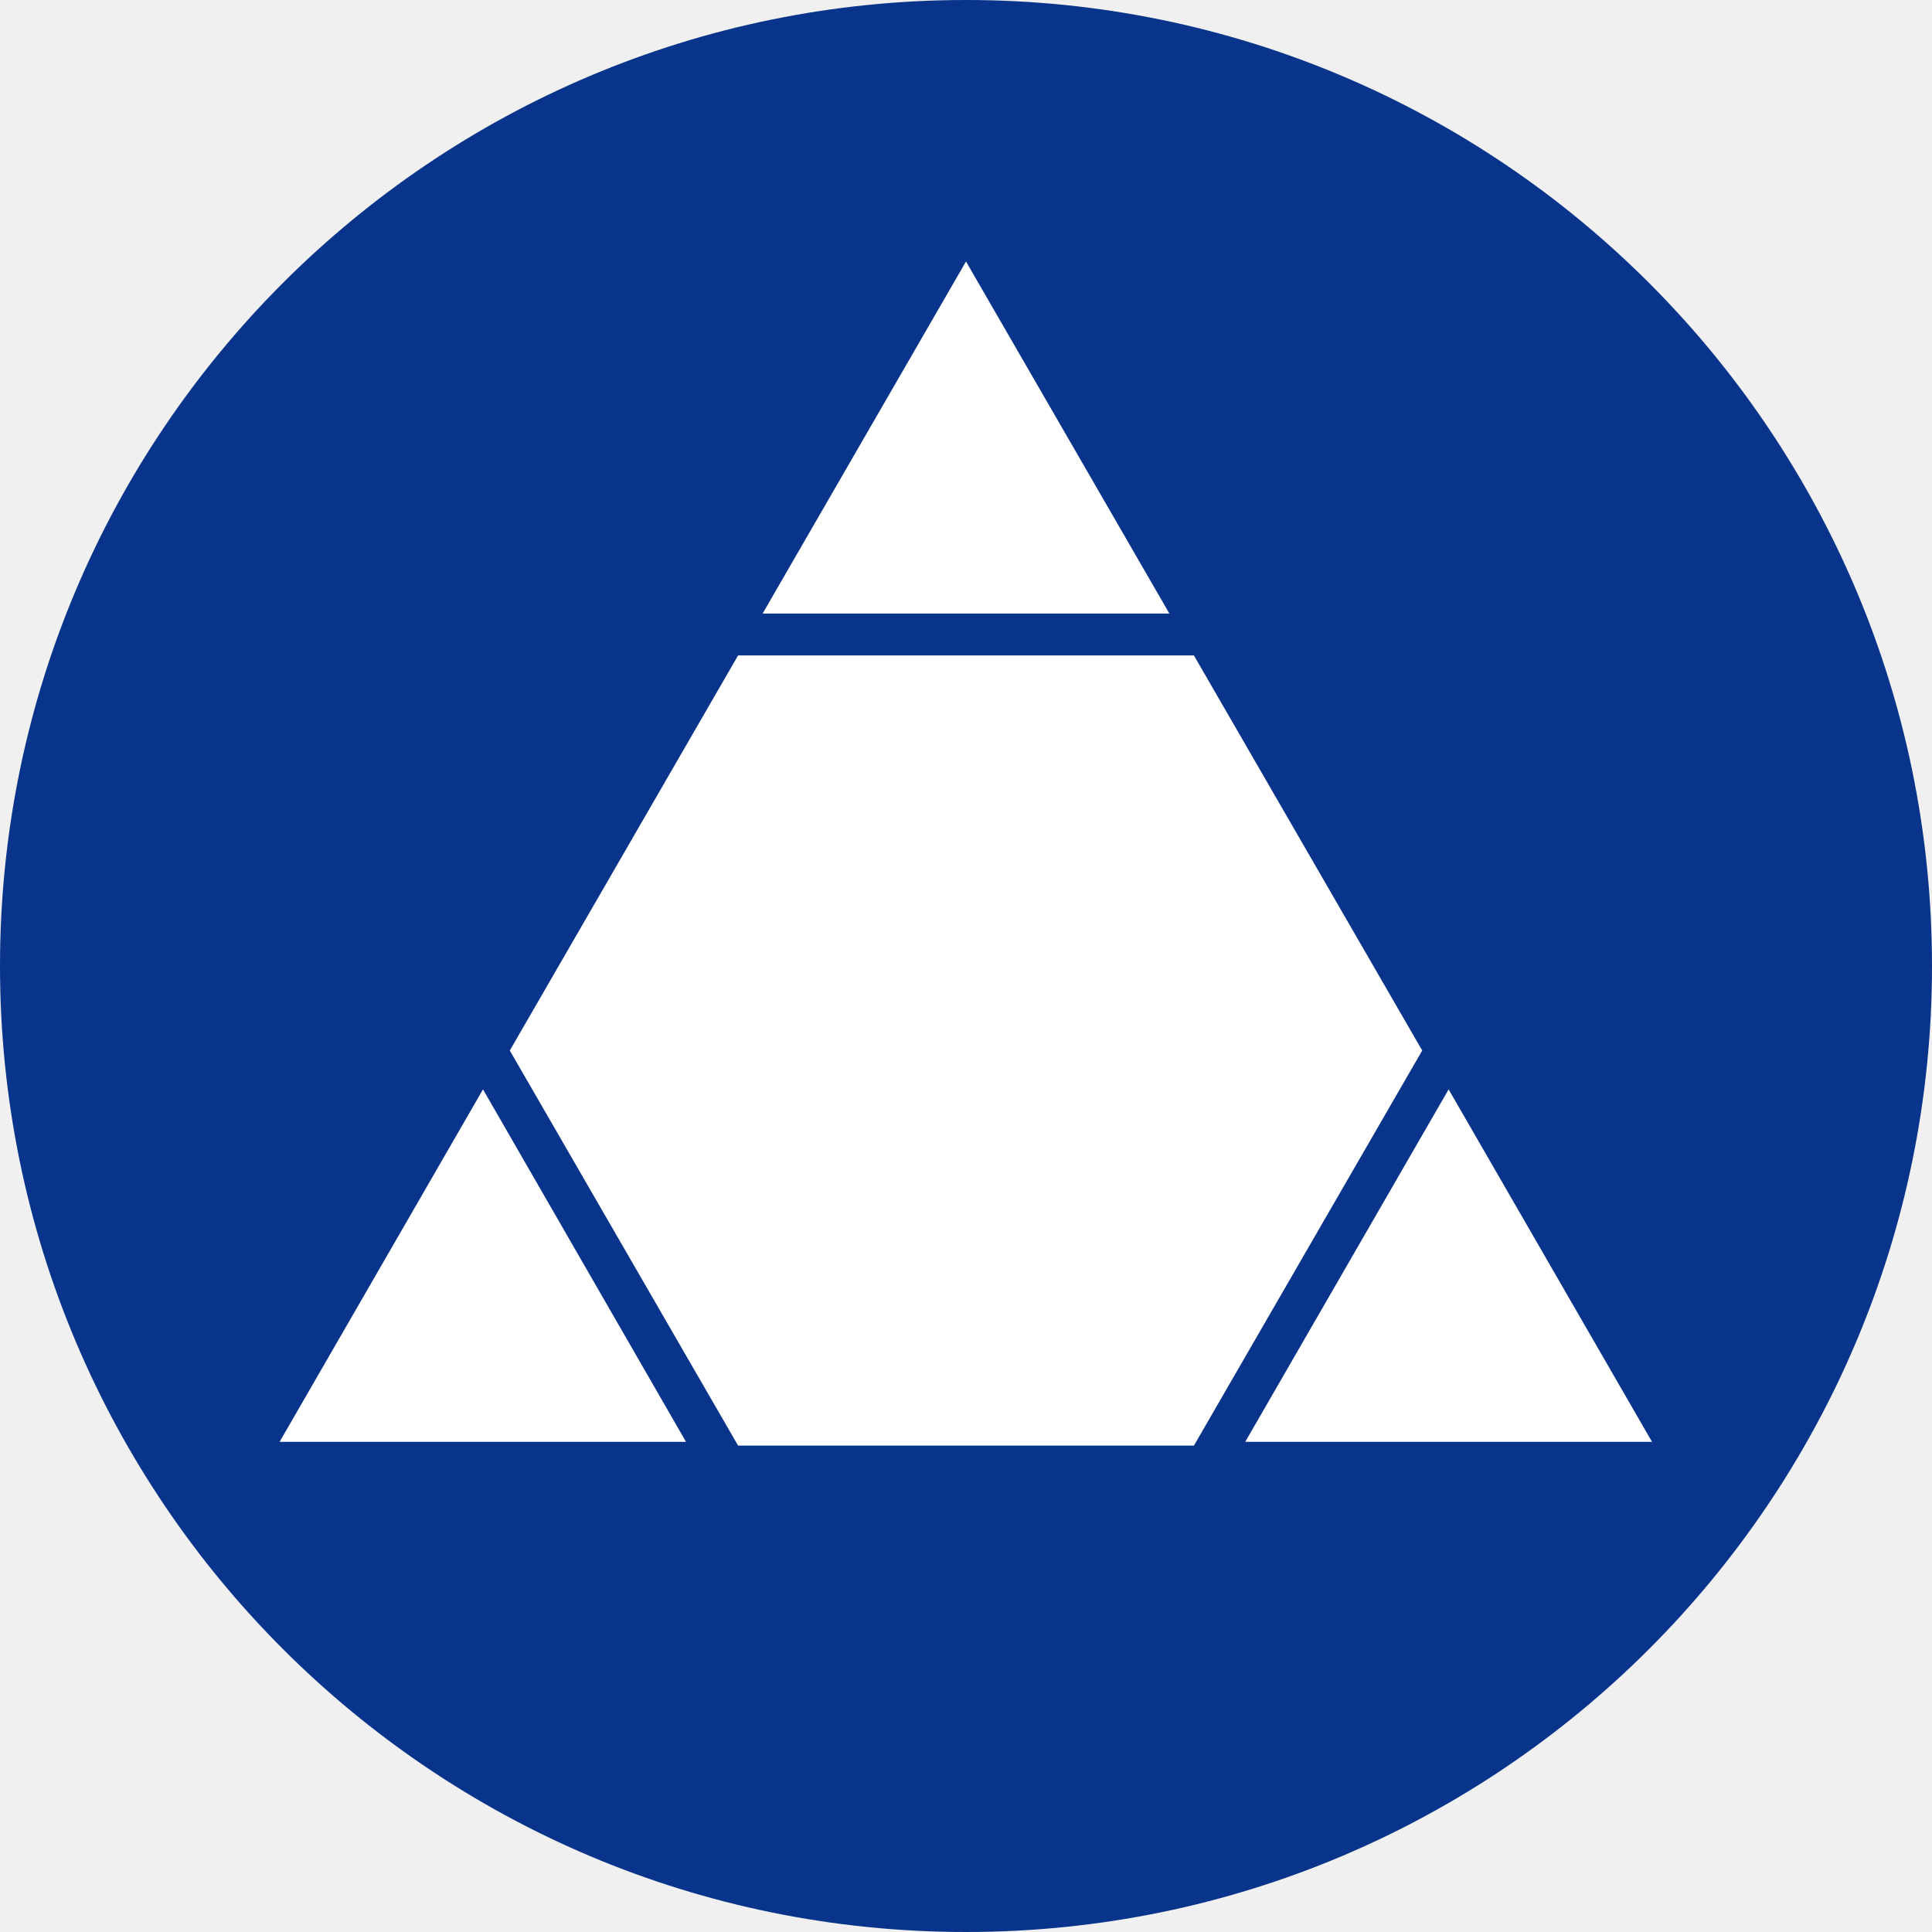
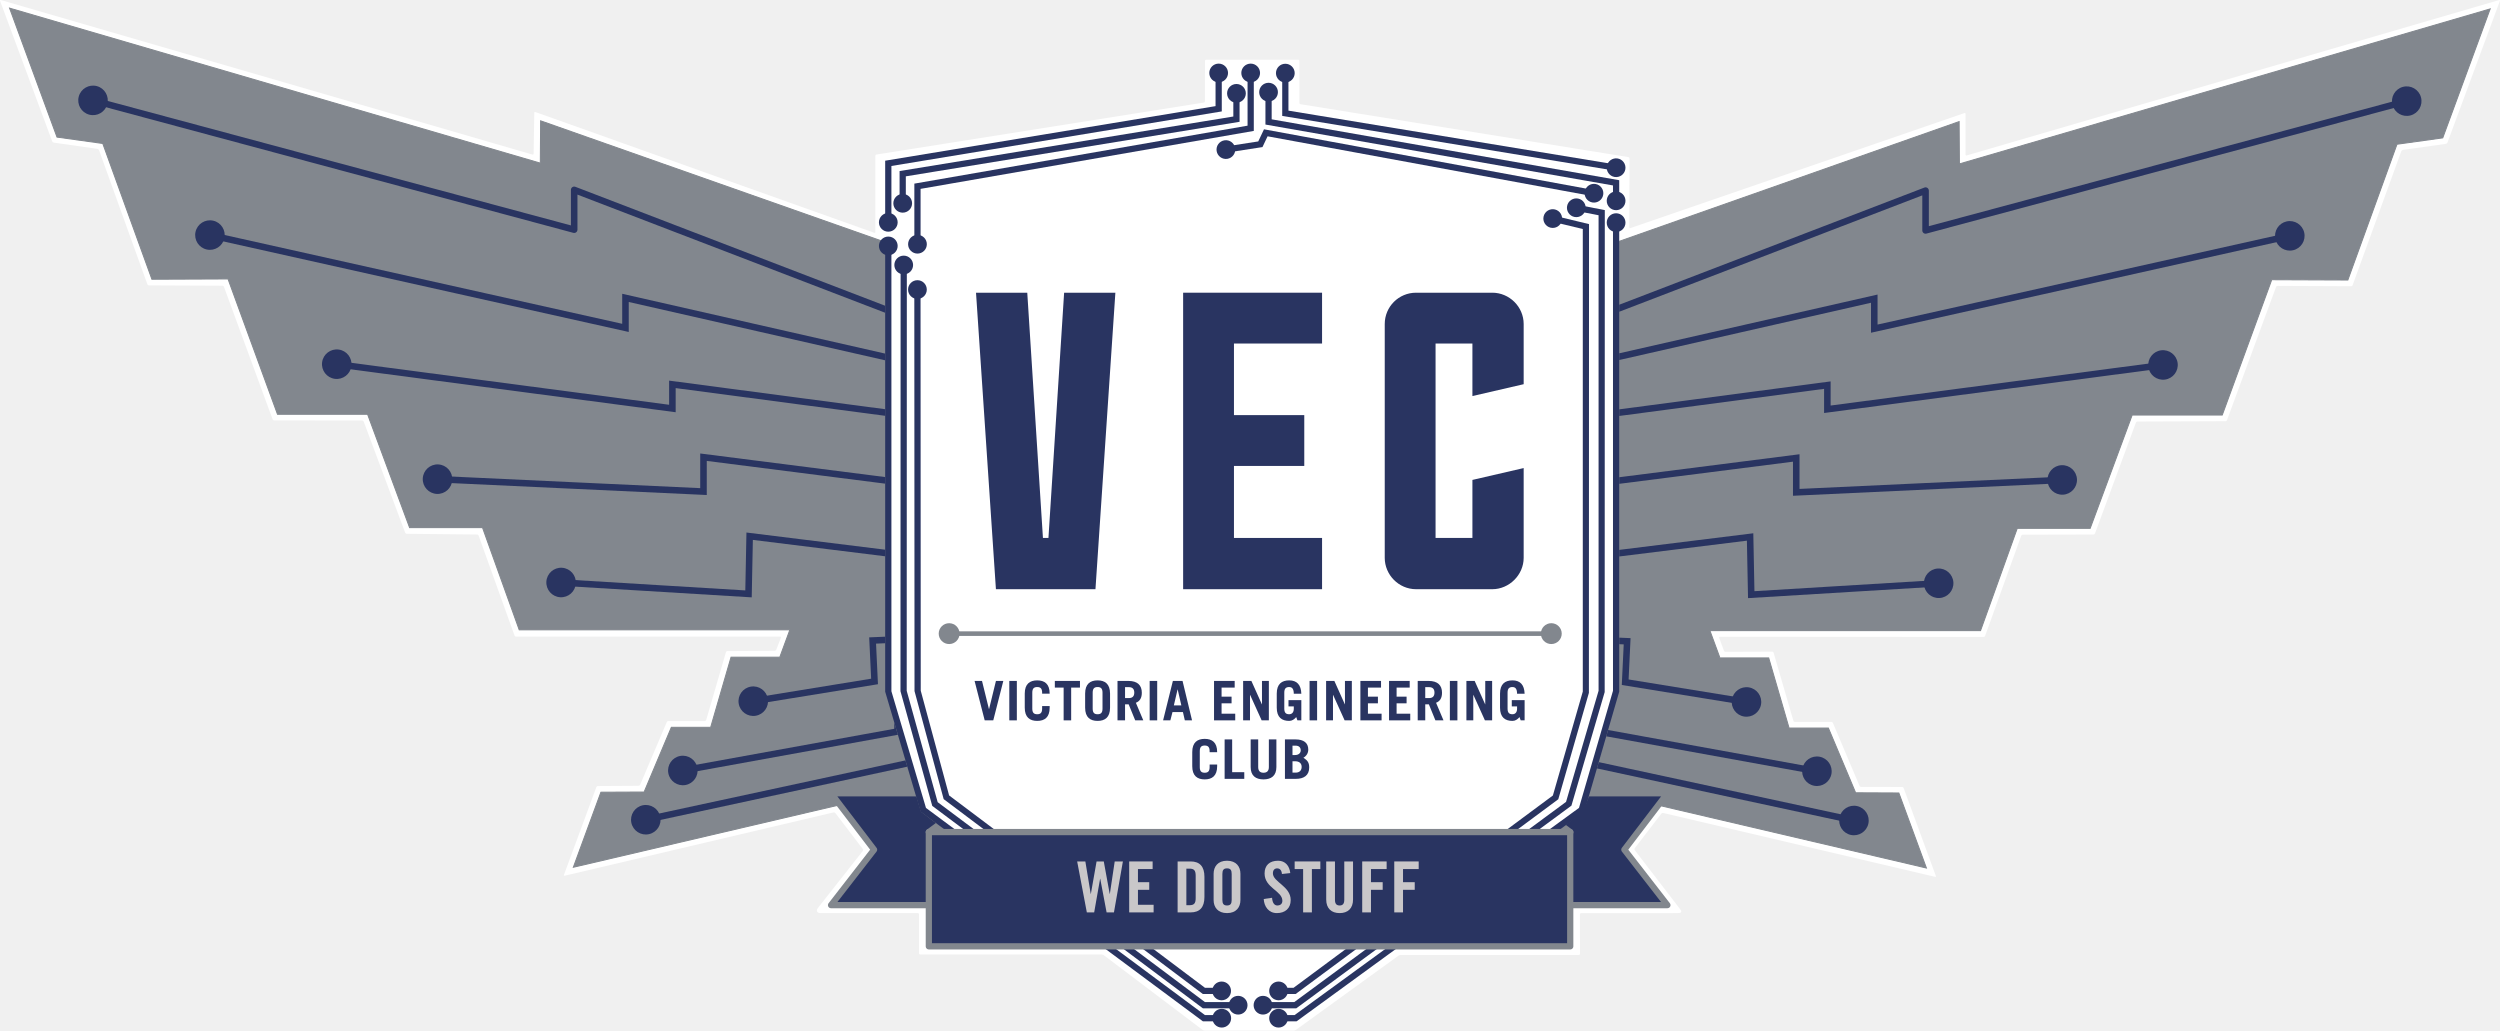
- <svg xmlns="http://www.w3.org/2000/svg" version="1.1" id="レイヤー_1" x="0px" y="0px" viewBox="0 0 512 512" style="enable-background:new 0 0 512 512;" xml:space="preserve">
-   <style type="text/css">
- 	.st0{fill:#09348B;}
- 	.st1{fill:#FFFFFF;}
- </style>
-   <circle class="st0" cx="256" cy="256" r="256" />
-   <polygon class="st1" points="316.4,173.7 195.6,173.7 135.1,278.4 195.6,383.1 316.4,383.1 376.9,278.4 " />
-   <polygon class="st1" points="256,69.3 202.1,162.6 309.9,162.6 " />
-   <polygon class="st1" points="128,288.7 74.1,382.1 181.8,382.1 " />
-   <polygon class="st1" points="383.9,288.7 330,382.1 437.8,382.1 " />
-   <g>
- </g>
-   <g>
- </g>
-   <g>
- </g>
-   <g>
- </g>
-   <g>
- </g>
-   <g>
- </g>
+ <svg xmlns="http://www.w3.org/2000/svg" viewBox="0 0 928.84 382.88" height="382.88" width="928.84" xml:space="preserve" id="svg2" version="1.1">
+   <defs id="defs6" />
+   <g transform="matrix(1.333333,0,0,-1.333333,0,382.88)" id="g10">
+     <g transform="scale(0.1)" id="g12">
+       <path id="path14" style="fill:#ffffff;fill-opacity:1;fill-rule:nonzero;stroke:none" d="m 4543.17,2236 c -1.71,-0.59 -3.11,0.41 -3.1,2.22 l 0.62,191.84 c 0,1.8 -1.45,3.51 -3.23,3.8 l -913.42,147.3 c -1.79,0.29 -3.24,1.99 -3.24,3.8 l 0.03,116.86 c 0,1.81 -1.47,3.28 -3.28,3.28 H 3361 c -1.81,0 -3.29,-1.47 -3.29,-3.28 l -0.15,-112.28 c 0,-1.81 -1.46,-3.52 -3.24,-3.8 L 2442.44,2441 c -1.79,-0.27 -3.25,-1.98 -3.25,-3.79 v -212.1 c 0,-1.81 -1.39,-2.78 -3.09,-2.18 l -944.18,336.43 c -1.7,0.6 -3.11,-0.37 -3.14,-2.18 l -1.83,-113.96 c -0.03,-1.81 -1.47,-2.87 -3.2,-2.37 L 2.207,2871.49 c -1.734,0.5 -2.637,-0.47 -2.008,-2.17 L 145.445,2477.72 c 0.629,-1.69 2.602,-3.28 4.391,-3.54 l 121.734,-17.39 c 1.789,-0.26 3.746,-1.86 4.364,-3.56 l 134.707,-373.74 c 0.613,-1.7 2.586,-3.09 4.394,-3.1 l 204.61,-0.94 c 1.804,-0.01 3.789,-1.4 4.414,-3.09 l 135.504,-369.05 c 0.625,-1.69 2.605,-3.08 4.414,-3.09 l 245.103,-0.35 c 1.81,0 3.8,-1.38 4.43,-3.08 l 115.47,-309.52 c 0.63,-1.69 2.62,-3.1 4.43,-3.12 l 195.93,-1.97 c 1.81,-0.02 3.78,-1.42 4.39,-3.12 l 99.98,-278.28 c 0.61,-1.7 2.58,-3.09 4.39,-3.09 h 735.93 c 1.8,0 2.74,-1.39 2.09,-3.07 l -13.05,-33.42 c -0.66,-1.67 -2.67,-3.06 -4.48,-3.07 l -131.56,-0.8 c -1.81,-0.01 -3.7,-1.44 -4.2,-3.18 l -54.94,-188.591 c -0.5,-1.739 -2.39,-3.137 -4.2,-3.137 H 1862.5 c -1.81,0 -3.86,-1.371 -4.57,-3.031 l -74.09,-174.403 c -0.71,-1.66 -2.76,-3.019 -4.56,-3.039 l -113.13,-0.687 c -1.8,0 -3.79,-1.403 -4.42,-3.082 l -90.29,-244.442 c -0.62,-1.699 0.3,-2.738 2.06,-2.316 l 749.1,176.398 c 1.76,0.418 4.08,-0.422 5.18,-1.859 l 76.49,-100.289 c 1.09,-1.442 1.07,-3.774 -0.05,-5.192 L 2282.49,345.809 c -1.12,-1.411 -2.92,-3.75 -4.01,-5.188 0,0 -3.48,-4.609 -1.85,-8.59 1.74,-4.269 6.23,-4.652 8.85,-4.793 h 272.11 c 1.81,0 3.28,-1.476 3.28,-3.277 V 215.23 c 0,-1.82 1.48,-3.281 3.29,-3.281 l 505.73,-0.051 c 1.81,0 4.46,-0.886 5.9,-1.98 L 3350.74,1.988 C 3352.18,0.891 3354.83,0 3356.64,0 h 248.68 c 1.8,0 4.47,0.871 5.93,1.93 L 3896.74,208.531 c 1.47,1.047 4.13,1.918 5.94,1.918 h 496.73 c 1.81,0 3.28,1.481 3.27,3.281 l -0.16,110.098 c -0.01,1.813 1.47,3.281 3.28,3.281 l 269.44,0.129 c 1.81,0 4.73,0.313 6.48,0.711 0,0 2.04,0.461 2.95,2.629 0.85,2.031 -0.66,4.281 -0.66,4.281 -1.01,1.5 -2.73,3.903 -3.83,5.332 l -124.95,162.528 c -1.1,1.429 -1.1,3.781 0,5.203 l 74.1,96.5 c 1.1,1.43 3.44,2.258 5.2,1.84 l 757.78,-177.981 c 1.76,-0.41 2.69,0.629 2.06,2.321 l -89.81,245.019 c -0.63,1.699 -2.61,3.078 -4.42,3.078 l -113.97,0.02 c -1.81,0 -3.86,1.351 -4.56,3.019 l -74.11,175.25 c -0.7,1.66 -2.75,3.012 -4.56,3.012 h -101.43 c -1.81,0 -3.69,1.418 -4.2,3.16 l -55.06,189.43 c -0.51,1.74 -2.39,3.15 -4.2,3.15 l -129.87,-0.47 c -1.81,-0.01 -3.79,1.36 -4.42,3.06 l -13.16,35.79 c -0.62,1.69 0.34,3.08 2.15,3.08 l 734.47,-0.48 c 1.81,0 3.78,1.39 4.4,3.09 l 100.46,278.76 c 0.61,1.7 2.58,3.09 4.39,3.1 l 196.89,0.46 c 1.81,0.01 3.79,1.4 4.42,3.09 l 113.93,308.68 c 0.63,1.68 2.61,3.08 4.42,3.09 l 245.11,0.93 c 1.8,0.01 3.78,1.41 4.41,3.1 l 136.58,370.86 c 0.63,1.69 2.61,3.07 4.42,3.07 l 204.6,-0.94 c 1.81,-0.01 3.79,1.38 4.41,3.07 l 135.64,373.27 c 0.62,1.7 2.59,3.29 4.38,3.54 l 119.81,16.92 c 1.79,0.25 3.77,1.84 4.4,3.53 l 146.2,394.98 c 0.63,1.7 -0.27,2.66 -2,2.16 L 5480.13,2438.44 c -1.73,-0.51 -3.14,0.55 -3.14,2.36 v 113.49 c 0,1.81 -1.4,2.8 -3.11,2.21 L 4543.17,2236" />
+       <path id="path16" style="fill:#82878e;fill-opacity:1;fill-rule:nonzero;stroke:none" d="M 2475.24,2193.63 1506.47,2534.9 1505.66,2417 26.785,2848.86 158.863,2489.57 286.367,2471.8 423.32,2093.46 l 212.078,0.87 137.903,-377.14 250.989,0.03 117.05,-315.77 h 203.22 l 102.26,-284.91 H 2201 l -28.05,-76.22 -135.86,0.03 -56.74,-195.362 h -109.56 l -75.94,-180.367 -120.37,-0.562 -76.78,-209.071 798.19,187.043 162.6,21.25 -83.24,280.879 -0.01,1249.47" />
+       <path id="path18" style="fill:none;stroke:#82878e;stroke-width:2.893;stroke-linecap:butt;stroke-linejoin:miter;stroke-miterlimit:10;stroke-dasharray:none;stroke-opacity:1" d="M 2475.24,2193.63 1506.47,2534.9 1505.66,2417 26.785,2848.86 158.863,2489.57 286.367,2471.8 423.32,2093.46 l 212.078,0.87 137.903,-377.14 250.989,0.03 117.05,-315.77 h 203.22 l 102.26,-284.91 H 2201 l -28.05,-76.22 -135.86,0.03 -56.74,-195.362 h -109.56 l -75.94,-180.367 -120.37,-0.562 -76.78,-209.071 798.19,187.043 162.6,21.25 -83.24,280.879 -0.01,1249.47" />
+       <path id="path20" style="fill:#82878e;fill-opacity:1;fill-rule:nonzero;stroke:none" d="m 4421.09,659.309 148.61,-19.399 798.21,-187.039 -76.78,209.07 -120.38,0.547 -75.94,180.383 h -109.56 l -56.74,195.359 -135.86,-0.03 -28.05,76.21 h 754.17 l 102.28,284.91 h 203.2 l 117.05,315.78 251,-0.03 137.91,377.14 212.07,-0.87 136.95,378.34 127.51,17.77 132.07,359.28 -1478.86,-431.85 -0.82,117.9 -955.83,-336.73 V 944.809 l -82.21,-285.5" />
+       <path id="path22" style="fill:none;stroke:#82878e;stroke-width:2.893;stroke-linecap:butt;stroke-linejoin:miter;stroke-miterlimit:10;stroke-dasharray:none;stroke-opacity:1" d="m 4421.09,659.309 148.61,-19.399 798.21,-187.039 -76.78,209.07 -120.38,0.547 -75.94,180.383 h -109.56 l -56.74,195.359 -135.86,-0.03 -28.05,76.21 h 754.17 l 102.28,284.91 h 203.2 l 117.05,315.78 251,-0.03 137.91,377.14 212.07,-0.87 136.95,378.34 127.51,17.77 132.07,359.28 -1478.86,-431.85 -0.82,117.9 -955.83,-336.73 V 944.809 Z" />
+       <path id="path24" style="fill:#293461;fill-opacity:1;fill-rule:nonzero;stroke:none" d="m 4511.98,2022.45 850.38,326.52 c 2.79,1.07 5.97,0.69 8.43,-1 2.48,-1.7 3.95,-4.51 3.95,-7.52 v -99.08 L 6706,2599.11 c 4.86,1.32 9.87,-1.57 11.19,-6.45 1.3,-4.86 -1.58,-9.87 -6.45,-11.17 L 5367.99,2220.66 c -2.76,-0.74 -5.66,-0.17 -7.92,1.57 -2.24,1.72 -3.56,4.4 -3.56,7.24 v 97.71 L 4511.98,2002.9 v 19.55" />
+       <path id="path26" style="fill:#293461;fill-opacity:1;fill-rule:nonzero;stroke:none" d="m 6717.08,2550.02 c 21.94,5.89 34.96,28.47 29.06,50.42 -5.9,21.95 -28.48,34.96 -50.43,29.07 -21.95,-5.9 -34.96,-28.48 -29.06,-50.43 5.89,-21.95 28.47,-34.97 50.43,-29.06" />
+       <path id="path28" style="fill:#293461;fill-opacity:1;fill-rule:nonzero;stroke:none" d="m 4511.98,1887.11 719.84,163.73 v -83.65 l 1148.8,256.58 3.98,-17.81 -1171.02,-261.54 v 83.55 l -701.6,-159.57 v 18.71" />
+       <path id="path30" style="fill:#293461;fill-opacity:1;fill-rule:nonzero;stroke:none" d="m 6389.58,2174.25 c 22.17,4.95 36.14,26.95 31.19,49.14 -4.94,22.18 -26.96,36.15 -49.14,31.2 -22.18,-4.96 -36.15,-26.96 -31.21,-49.15 4.97,-22.18 26.97,-36.14 49.16,-31.19" />
+       <path id="path32" style="fill:#293461;fill-opacity:1;fill-rule:nonzero;stroke:none" d="m 4511.95,1730.92 589.13,77.93 v -67.28 l 927,122.39 2.39,-18.1 -947.62,-125.1 v 67.28 l -570.87,-75.53 -0.03,18.41" />
+       <path id="path34" style="fill:#293461;fill-opacity:1;fill-rule:nonzero;stroke:none" d="m 6032.63,1813.84 c 22.53,2.97 38.39,23.66 35.41,46.19 -2.97,22.53 -23.66,38.39 -46.19,35.41 -22.53,-2.97 -38.39,-23.65 -35.41,-46.18 2.97,-22.54 23.66,-38.4 46.19,-35.42" />
+       <path id="path36" style="fill:#293461;fill-opacity:1;fill-rule:nonzero;stroke:none" d="m 4511.98,1541.79 502.43,64.04 v -96.59 l 733.64,34.23 0.86,-18.23 -752.73,-35.12 v 95 l -484.2,-61.71 v 18.38" />
+       <path id="path38" style="fill:#293461;fill-opacity:1;fill-rule:nonzero;stroke:none" d="m 5748.33,1493.14 c 22.72,1.06 40.27,20.34 39.2,43.04 -1.05,22.7 -20.32,40.25 -43.02,39.19 -22.71,-1.06 -40.25,-20.33 -39.2,-43.03 1.06,-22.7 20.33,-40.26 43.02,-39.2" />
+       <path id="path40" style="fill:#293461;fill-opacity:1;fill-rule:nonzero;stroke:none" d="m 4870.91,1204.91 -3.15,160.12 -355.78,-44.06 v 18.38 l 373.64,46.27 3.17,-161.35 514.79,31.27 1.1,-18.21 -533.77,-32.42" />
+       <path id="path42" style="fill:#293461;fill-opacity:1;fill-rule:nonzero;stroke:none" d="m 5404.58,1205.24 c 22.68,1.38 39.97,20.88 38.58,43.56 -1.38,22.7 -20.89,39.98 -43.57,38.6 -22.69,-1.38 -39.97,-20.9 -38.59,-43.59 1.38,-22.67 20.9,-39.95 43.58,-38.57" />
+       <path id="path44" style="fill:#293461;fill-opacity:1;fill-rule:nonzero;stroke:none" d="m 4867.16,906.27 -348.01,56.609 5.34,113.111 -12.5,0.55 0.01,18.25 31.58,-1.36 -5.45,-115.149 331.97,-53.992 -2.94,-18.019" />
+       <path id="path46" style="fill:#293461;fill-opacity:1;fill-rule:nonzero;stroke:none" d="m 4859.99,874.98 c 22.43,-3.64 43.58,11.59 47.23,34.02 3.65,22.43 -11.58,43.578 -34.01,47.23 -22.43,3.649 -43.59,-11.582 -47.24,-34.011 -3.64,-22.438 11.58,-43.578 34.02,-47.239" />
+       <path id="path48" style="fill:#293461;fill-opacity:1;fill-rule:nonzero;stroke:none" d="m 5063.25,713.18 -587.35,106.601 5.11,17.617 585.5,-106.277 -3.26,-17.941" />
+       <path id="path50" style="fill:#293461;fill-opacity:1;fill-rule:nonzero;stroke:none" d="m 5055.51,682.031 c 22.37,-4.07 43.79,10.77 47.84,33.129 4.06,22.36 -10.78,43.789 -33.14,47.84 -22.36,4.059 -43.79,-10.781 -47.84,-33.141 -4.07,-22.371 10.78,-43.789 33.14,-47.828" />
+       <path id="path52" style="fill:#293461;fill-opacity:1;fill-rule:nonzero;stroke:none" d="m 5166.15,575.91 -716.28,154.488 5.09,17.551 715.03,-154.211 -3.84,-17.828" />
+       <path id="path54" style="fill:#293461;fill-opacity:1;fill-rule:nonzero;stroke:none" d="m 5157.38,545.031 c 22.21,-4.801 44.11,9.34 48.9,31.547 4.8,22.211 -9.33,44.121 -31.55,48.902 -22.23,4.801 -44.12,-9.332 -48.91,-31.539 -4.79,-22.222 9.34,-44.121 31.56,-48.91" />
+       <path id="path56" style="fill:#293461;fill-opacity:1;fill-rule:nonzero;stroke:none" d="M 2466.59,2000.05 1609.1,2329.3 v -97.71 c 0,-2.84 -1.33,-5.51 -3.57,-7.23 -2.24,-1.73 -5.17,-2.31 -7.91,-1.58 L 254.855,2583.61 c -4.859,1.3 -7.742,6.31 -6.441,11.18 1.309,4.87 6.313,7.75 11.188,6.43 L 1590.86,2243.49 v 99.09 c 0,3.01 1.48,5.81 3.95,7.52 2.48,1.7 5.66,2.06 8.43,0.99 l 863.3,-331.48 0.05,-19.56" />
+       <path id="path58" style="fill:#293461;fill-opacity:1;fill-rule:nonzero;stroke:none" d="m 269.895,2631.64 c -21.957,5.89 -44.536,-7.12 -50.43,-29.07 -5.902,-21.96 7.117,-44.54 29.058,-50.43 21.957,-5.9 44.536,7.11 50.43,29.06 5.902,21.95 -7.117,44.53 -29.058,50.44" />
+       <path id="path60" style="fill:#293461;fill-opacity:1;fill-rule:nonzero;stroke:none" d="m 2466.63,1867.57 -714.61,162.53 v -83.55 L 581,2208.09 l 3.98,17.81 1148.8,-256.58 v 83.64 l 732.73,-166.65 0.12,-18.74" />
+       <path id="path62" style="fill:#293461;fill-opacity:1;fill-rule:nonzero;stroke:none" d="m 593.977,2256.71 c -22.184,4.95 -44.196,-9.01 -49.149,-31.2 -4.945,-22.18 9.02,-44.18 31.203,-49.13 22.176,-4.96 44.18,9.01 49.129,31.19 4.961,22.18 -9.004,44.19 -31.183,49.14" />
+       <path id="path64" style="fill:#293461;fill-opacity:1;fill-rule:nonzero;stroke:none" d="m 2466.62,1712.92 -583.86,77.24 v -67.28 l -947.643,125.11 2.395,18.09 927.008,-122.38 v 67.28 l 602.14,-79.66 -0.04,-18.4" />
+       <path id="path66" style="fill:#293461;fill-opacity:1;fill-rule:nonzero;stroke:none" d="m 943.75,1897.57 c -22.535,2.98 -43.223,-12.88 -46.195,-35.42 -2.969,-22.53 12.879,-43.21 35.414,-46.18 22.535,-2.98 43.222,12.88 46.195,35.41 2.969,22.53 -12.887,43.21 -35.414,46.19" />
+       <path id="path68" style="fill:#293461;fill-opacity:1;fill-rule:nonzero;stroke:none" d="m 2466.56,1523.87 -497.13,63.37 v -95 l -752.75,35.12 0.86,18.23 733.65,-34.23 v 96.6 l 515.35,-65.7 0.02,-18.39" />
+       <path id="path70" style="fill:#293461;fill-opacity:1;fill-rule:nonzero;stroke:none" d="m 1221.09,1577.49 c -22.7,1.06 -41.96,-16.49 -43.03,-39.19 -1.06,-22.7 16.5,-41.97 39.2,-43.03 22.71,-1.06 41.97,16.49 43.03,39.19 1.05,22.71 -16.5,41.98 -39.2,43.03" />
+       <path id="path72" style="fill:#293461;fill-opacity:1;fill-rule:nonzero;stroke:none" d="m 2094.69,1207.04 -533.78,32.41 1.11,18.22 514.79,-31.27 3.18,161.34 386.61,-47.88 -0.04,-18.37 -368.72,45.66 -3.15,-160.11" />
+       <path id="path74" style="fill:#293461;fill-opacity:1;fill-rule:nonzero;stroke:none" d="m 1566.01,1289.53 c -22.68,1.37 -42.19,-15.9 -43.57,-38.6 -1.38,-22.69 15.89,-42.19 38.59,-43.57 22.68,-1.38 42.19,15.9 43.57,38.57 1.38,22.7 -15.9,42.21 -38.59,43.6" />
+       <path id="path76" style="fill:#293461;fill-opacity:1;fill-rule:nonzero;stroke:none" d="m 2098.44,908.398 -2.94,18.012 331.97,53.988 -5.45,115.162 44.56,1.91 v -18.26 l -25.46,-1.09 5.33,-113.108 -348.01,-56.614" />
+       <path id="path78" style="fill:#293461;fill-opacity:1;fill-rule:nonzero;stroke:none" d="m 2092.39,958.352 c -22.43,-3.653 -37.66,-24.801 -34.01,-47.223 3.65,-22.43 24.8,-37.668 47.23,-34.02 22.43,3.653 37.67,24.801 34.01,47.243 -3.64,22.418 -24.8,37.66 -47.23,34" />
+       <path id="path80" style="fill:#293461;fill-opacity:1;fill-rule:nonzero;stroke:none" d="m 1902.34,715.301 -3.25,17.937 592.76,107.59 v 17.641 l 10.14,-34.34 -599.65,-108.828" />
+       <path id="path82" style="fill:#293461;fill-opacity:1;fill-rule:nonzero;stroke:none" d="m 1895.39,765.129 c -22.36,-4.059 -37.2,-25.488 -33.14,-47.848 4.05,-22.351 25.48,-37.191 47.84,-33.14 22.36,4.058 37.21,25.48 33.16,47.847 -4.08,22.364 -25.5,37.192 -47.86,33.141" />
+       <path id="path84" style="fill:#293461;fill-opacity:1;fill-rule:nonzero;stroke:none" d="m 1799.45,578.039 -3.84,17.832 727.47,156.899 5.18,-17.54 -728.81,-157.191" />
+       <path id="path86" style="fill:#293461;fill-opacity:1;fill-rule:nonzero;stroke:none" d="m 1790.88,627.609 c -22.23,-4.789 -36.35,-26.691 -31.56,-48.91 4.79,-22.211 26.69,-36.34 48.9,-31.551 22.22,4.801 36.36,26.692 31.57,48.911 -4.8,22.222 -26.7,36.339 -48.91,31.55" />
+       <path id="path88" style="fill:#293461;fill-opacity:1;fill-rule:nonzero;stroke:none" d="m 2315.73,349.449 119.9,154.492 -119.9,157.207 h 244.24 l 13.65,-46.078 82.26,-62.199 78.42,0.18 V 349.449 h -418.57" />
+       <path id="path90" style="fill:none;stroke:#82878e;stroke-width:17.357;stroke-linecap:round;stroke-linejoin:round;stroke-miterlimit:4;stroke-dasharray:none;stroke-opacity:1" d="m 2315.73,349.449 119.9,154.492 -119.9,157.207 h 244.24 l 13.65,-46.078 82.26,-62.199 78.42,0.18 V 349.449 Z" />
+       <path id="path92" style="fill:#82878e;fill-opacity:1;fill-rule:nonzero;stroke:none" d="m 2588.04,552.871 34.8,25.66 33.04,-25.66 h -67.84" />
+       <path id="path94" style="fill:none;stroke:#82878e;stroke-width:17.357;stroke-linecap:round;stroke-linejoin:round;stroke-miterlimit:4;stroke-dasharray:none;stroke-opacity:1" d="m 2588.04,552.871 34.8,25.66 33.04,-25.66 h -67.84" />
+       <path id="path96" style="fill:#293461;fill-opacity:1;fill-rule:nonzero;stroke:none" d="m 4646.21,349.449 -119.9,154.492 119.9,157.207 h -224.6 l -17.45,-44.91 -82.03,-63.367 h -93.19 l -1.29,-203.422 h 418.56" />
+       <path id="path98" style="fill:none;stroke:#82878e;stroke-width:17.357;stroke-linecap:round;stroke-linejoin:round;stroke-miterlimit:4;stroke-dasharray:none;stroke-opacity:1" d="m 4646.21,349.449 -119.9,154.492 119.9,157.207 h -224.6 l -17.45,-44.91 -82.03,-63.367 h -93.19 l -1.29,-203.422 z" />
+       <path id="path100" style="fill:#82878e;fill-opacity:1;fill-rule:nonzero;stroke:none" d="m 4375.77,552.871 -26.32,19.41 -27.32,-19.41 h 53.64" />
+       <path id="path102" style="fill:none;stroke:#82878e;stroke-width:17.357;stroke-linecap:round;stroke-linejoin:round;stroke-miterlimit:4;stroke-dasharray:none;stroke-opacity:1" d="m 4375.77,552.871 -26.32,19.41 -27.32,-19.41 h 53.64" />
+       <path id="path104" style="fill:#ffffff;fill-opacity:1;fill-rule:nonzero;stroke:none" d="m 2475.25,2416.46 920.58,152.05 v 99.33 h 185.76 v -111.9 l 870.27,-147.46 51.44,-8.7 V 2277.31 923.961 L 4407.36,615.09 3610.13,34.371 h -259.32 l -778.06,580.719 -97.5,329.07 v 1472.3" />
+       <path id="path106" style="fill:#293461;fill-opacity:1;fill-rule:nonzero;stroke:none" d="m 2524.09,2303.8 h -17.36 v 91.17 l 929.98,151.98 v 65.8 h 17.36 v -80.54 l -929.98,-151.99 v -76.42" />
+       <path id="path108" style="fill:#293461;fill-opacity:1;fill-rule:nonzero;stroke:none" d="m 2541.52,2305.11 c 0,-14.41 -11.69,-26.1 -26.1,-26.1 -14.42,0 -26.11,11.69 -26.11,26.1 0,14.41 11.69,26.1 26.11,26.1 14.41,0 26.1,-11.69 26.1,-26.1" />
+       <path id="path110" style="fill:#293461;fill-opacity:1;fill-rule:nonzero;stroke:none" d="m 3471.5,2611.45 c 0,14.41 -11.69,26.1 -26.11,26.1 -14.42,0 -26.1,-11.69 -26.1,-26.1 0,-14.41 11.68,-26.1 26.1,-26.1 14.42,0 26.11,11.69 26.11,26.1" />
+       <path id="path112" style="fill:#293461;fill-opacity:1;fill-rule:nonzero;stroke:none" d="m 2565.21,2189.79 h -17.35 v 170.14 l 928.5,161.48 v 148.14 h 17.37 v -162.74 l -928.52,-161.47 v -155.55" />
+       <path id="path114" style="fill:#293461;fill-opacity:1;fill-rule:nonzero;stroke:none" d="m 3458.94,2668.24 c 0,14.42 11.69,26.1 26.1,26.1 14.42,0 26.11,-11.68 26.11,-26.1 0,-14.41 -11.69,-26.1 -26.11,-26.1 -14.41,0 -26.1,11.69 -26.1,26.1" />
+       <path id="path116" style="fill:#293461;fill-opacity:1;fill-rule:nonzero;stroke:none" d="m 2530.43,2191.09 c 0,-14.41 11.68,-26.11 26.1,-26.11 14.42,0 26.11,11.7 26.11,26.11 0,14.41 -11.69,26.1 -26.11,26.1 -14.42,0 -26.1,-11.69 -26.1,-26.1" />
+       <path id="path118" style="fill:#293461;fill-opacity:1;fill-rule:nonzero;stroke:none" d="m 4501.88,2395.69 -928.96,152.89 v 119.26 h 17.35 v -104.53 l 914.44,-150.49 -2.83,-17.13" />
+       <path id="path120" style="fill:#293461;fill-opacity:1;fill-rule:nonzero;stroke:none" d="m 4507.53,2430.02 c 14.23,-2.36 23.86,-15.78 21.52,-30 -2.34,-14.23 -15.76,-23.86 -29.99,-21.52 -14.23,2.34 -23.85,15.77 -21.52,29.99 2.35,14.23 15.77,23.86 29.99,21.53" />
+       <path id="path122" style="fill:#293461;fill-opacity:1;fill-rule:nonzero;stroke:none" d="m 3607.69,2667.84 c 0,14.41 -11.68,26.1 -26.1,26.1 -14.42,0 -26.11,-11.69 -26.11,-26.1 0,-14.42 11.69,-26.11 26.11,-26.11 14.42,0 26.1,11.69 26.1,26.11" />
+       <path id="path124" style="fill:#293461;fill-opacity:1;fill-rule:nonzero;stroke:none" d="m 2483.93,2250.79 h -17.35 v 173.03 l 920.57,152.05 v 93.68 h 17.36 V 2561.14 L 2483.93,2409.1 v -158.31" />
+       <path id="path126" style="fill:#293461;fill-opacity:1;fill-rule:nonzero;stroke:none" d="m 2501.36,2252.09 c 0,-14.41 -11.69,-26.11 -26.11,-26.11 -14.42,0 -26.1,11.7 -26.1,26.11 0,14.41 11.68,26.1 26.1,26.1 14.42,0 26.11,-11.69 26.11,-26.1" />
+       <path id="path128" style="fill:#293461;fill-opacity:1;fill-rule:nonzero;stroke:none" d="m 3421.93,2668.24 c 0,14.42 -11.68,26.1 -26.1,26.1 -14.42,0 -26.1,-11.68 -26.1,-26.1 0,-14.41 11.68,-26.1 26.1,-26.1 14.42,0 26.1,11.69 26.1,26.1" />
+       <path id="path130" style="fill:#293461;fill-opacity:1;fill-rule:nonzero;stroke:none" d="m 3450.12,61.891 h -98.27 l -2.31,1.738 -751.81,562.351 -88.53,319.5 0.36,1187.67 h 17.36 L 2526.56,946.672 2612.88,636.328 3357.61,79.25 h 92.51 V 61.891" />
+       <path id="path132" style="fill:#293461;fill-opacity:1;fill-rule:nonzero;stroke:none" d="m 2492.13,2133.15 c 0,14.42 11.7,26.11 26.12,26.1 14.41,-0.01 26.09,-11.7 26.09,-26.11 0,-14.42 -11.69,-26.1 -26.11,-26.09 -14.41,0 -26.1,11.69 -26.1,26.1" />
+       <path id="path134" style="fill:#293461;fill-opacity:1;fill-rule:nonzero;stroke:none" d="m 3450.12,44.469 c 14.42,0 26.1,11.691 26.1,26.102 0,14.418 -11.68,26.102 -26.1,26.102 -14.42,0 -26.11,-11.684 -26.11,-26.102 0,-14.41 11.69,-26.102 26.11,-26.102" />
+       <path id="path136" style="fill:#293461;fill-opacity:1;fill-rule:nonzero;stroke:none" d="m 3404.46,25.691 h -52.59 l -2.31,1.707 -784.32,582.454 -0.81,2.777 -36.18,122.59 -5.15,17.453 -21.1,71.476 -10.12,34.321 -25.3,85.691 v 135.05 18.26 224.02 18.37 184.01 18.38 170.68 18.4 136.25 18.71 113.76 19.55 166.69 h 17.35 V 945.422 L 2580.25,620.328 3357.6,43.039 h 46.86 V 25.691" />
+       <path id="path138" style="fill:#293461;fill-opacity:1;fill-rule:nonzero;stroke:none" d="m 2449.15,2186.29 c 0,14.41 11.68,26.1 26.1,26.1 14.42,0 26.11,-11.69 26.11,-26.1 0,-14.41 -11.69,-26.1 -26.11,-26.1 -14.42,0 -26.1,11.69 -26.1,26.1" />
+       <path id="path140" style="fill:#293461;fill-opacity:1;fill-rule:nonzero;stroke:none" d="m 3404.46,8.27 c 14.42,0 26.11,11.68 26.11,26.102 0,14.41 -11.69,26.098 -26.11,26.098 -14.42,0 -26.1,-11.688 -26.1,-26.098 0,-14.422 11.68,-26.102 26.1,-26.102" />
+       <path id="path142" style="fill:#293461;fill-opacity:1;fill-rule:nonzero;stroke:none" d="m 4511.98,2312.02 h -17.37 v 42.84 l -968.43,169.66 v 90.29 h 17.35 v -75.71 l 968.45,-169.66 v -57.42" />
+       <path id="path144" style="fill:#293461;fill-opacity:1;fill-rule:nonzero;stroke:none" d="m 4529.4,2312.02 c 0,-14.41 -11.68,-26.1 -26.1,-26.1 -14.42,0 -26.11,11.69 -26.11,26.1 0,14.42 11.69,26.11 26.11,26.11 14.42,0 26.1,-11.69 26.1,-26.11" />
+       <path id="path146" style="fill:#293461;fill-opacity:1;fill-rule:nonzero;stroke:none" d="m 3560.95,2614.81 c 0,14.42 -11.68,26.11 -26.1,26.11 -14.42,0 -26.1,-11.69 -26.1,-26.11 0,-14.41 11.68,-26.1 26.1,-26.1 14.42,0 26.1,11.69 26.1,26.1" />
+       <path id="path148" style="fill:#293461;fill-opacity:1;fill-rule:nonzero;stroke:none" d="m 4441.34,2324.42 -909.23,167.38 -14.2,-30.06 -101.91,-15.73 -2.65,17.16 92.8,14.32 15.98,33.79 6.57,-1.2 915.78,-168.59 -3.14,-17.07" />
+       <path id="path150" style="fill:#293461;fill-opacity:1;fill-rule:nonzero;stroke:none" d="m 4446.34,2358.86 c 14.18,-2.61 23.57,-16.22 20.96,-30.4 -2.62,-14.17 -16.23,-23.55 -30.4,-20.94 -14.18,2.61 -23.57,16.22 -20.95,30.4 2.61,14.17 16.22,23.55 30.39,20.94" />
+       <path id="path152" style="fill:#293461;fill-opacity:1;fill-rule:nonzero;stroke:none" d="m 3411.99,2480.59 c -14.25,-2.2 -24.01,-15.54 -21.82,-29.78 2.19,-14.24 15.54,-24.01 29.78,-21.82 14.24,2.2 24.01,15.53 21.81,29.78 -2.2,14.24 -15.53,24.02 -29.77,21.82" />
+       <path id="path154" style="fill:#293461;fill-opacity:1;fill-rule:nonzero;stroke:none" d="m 3612.14,61.891 h -94.13 V 79.25 h 88.44 l 757.35,557.859 90.66,309.621 v 1325.11 l -64.96,12.54 3.3,17.05 79.01,-15.26 -0.34,-1343.131 -92.67,-316.43 -2.36,-1.73 -764.3,-562.988" />
+       <path id="path156" style="fill:#293461;fill-opacity:1;fill-rule:nonzero;stroke:none" d="m 3519.33,44.469 c -14.42,0 -26.1,11.691 -26.1,26.102 0,14.418 11.68,26.102 26.1,26.102 14.42,0 26.1,-11.684 26.1,-26.102 0,-14.41 -11.68,-26.102 -26.1,-26.102" />
+       <path id="path158" style="fill:#293461;fill-opacity:1;fill-rule:nonzero;stroke:none" d="m 4397.37,2318.29 c -14.14,2.73 -27.84,-6.53 -30.58,-20.68 -2.73,-14.16 6.54,-27.84 20.69,-30.59 14.16,-2.73 27.84,6.54 30.57,20.69 2.74,14.15 -6.53,27.84 -20.68,30.58" />
+       <path id="path160" style="fill:#293461;fill-opacity:1;fill-rule:nonzero;stroke:none" d="m 3610.3,101.73 h -48.89 v 17.372 h 43.16 l 722.56,535.82 83.36,289.617 V 2233.46 l -87.07,20.97 4.08,16.87 100.35,-24.17 L 4427.5,940.93 4342.18,644.488 3610.3,101.73" />
+       <path id="path162" style="fill:#293461;fill-opacity:1;fill-rule:nonzero;stroke:none" d="m 3562.72,84.309 c -14.42,0 -26.1,11.68 -26.1,26.101 0,14.43 11.68,26.11 26.1,26.11 14.41,0 26.1,-11.68 26.1,-26.11 0,-14.422 -11.69,-26.101 -26.1,-26.101" />
+       <path id="path164" style="fill:#293461;fill-opacity:1;fill-rule:nonzero;stroke:none" d="m 4332.85,2287.94 c -14.02,3.38 -28.12,-5.25 -31.5,-19.26 -3.38,-14.01 5.26,-28.11 19.27,-31.49 14.01,-3.38 28.12,5.24 31.48,19.26 3.38,14.01 -5.24,28.11 -19.25,31.49" />
+       <path id="path166" style="fill:#293461;fill-opacity:1;fill-rule:nonzero;stroke:none" d="m 3612.95,25.691 h -51.54 v 17.348 h 45.9 l 792.55,577.32 94.75,326.352 V 2252.52 h 17.37 V 944.25 l -0.34,-1.18 -96.77,-333.25 -2.4,-1.75 -799.52,-582.379" />
+       <path id="path168" style="fill:#293461;fill-opacity:1;fill-rule:nonzero;stroke:none" d="m 4477.19,2251.21 c 0,14.41 11.69,26.1 26.11,26.1 14.42,0 26.1,-11.69 26.1,-26.1 0,-14.41 -11.68,-26.1 -26.1,-26.1 -14.42,0 -26.11,11.69 -26.11,26.1" />
+       <path id="path170" style="fill:#293461;fill-opacity:1;fill-rule:nonzero;stroke:none" d="m 3562.72,60.469 c -14.42,0 -26.1,-11.688 -26.1,-26.098 0,-14.422 11.68,-26.102 26.1,-26.102 14.41,0 26.1,11.68 26.1,26.102 0,14.41 -11.69,26.098 -26.1,26.098" />
+       <path id="path172" style="fill:#293461;fill-opacity:1;fill-rule:nonzero;stroke:none" d="m 3405.45,101.73 h -53.62 l -722.3,543.09 -81.21,301.008 -0.57,1120.192 17.36,0.02 0.56,-1119.052 79.05,-291.886 712.92,-536 h 47.81 V 101.73" />
+       <path id="path174" style="fill:#293461;fill-opacity:1;fill-rule:nonzero;stroke:none" d="m 2530.33,2064.71 c -0.01,14.42 11.67,26.11 26.09,26.12 14.42,0.01 26.1,-11.68 26.11,-26.09 0.01,-14.42 -11.67,-26.11 -26.08,-26.12 -14.41,0 -26.11,11.68 -26.12,26.09" />
+       <path id="path176" style="fill:#293461;fill-opacity:1;fill-rule:nonzero;stroke:none" d="m 3404.14,84.309 c 14.41,0 26.1,11.68 26.1,26.101 0,14.43 -11.69,26.11 -26.1,26.11 -14.42,0 -26.11,-11.68 -26.11,-26.11 0,-14.422 11.69,-26.101 26.11,-26.101" />
+       <path id="path178" style="fill:#293461;fill-opacity:1;fill-rule:nonzero;stroke:none" d="m 2715.7,974.191 h 20.7 l 19.34,-78.531 h 0.29 l 19.19,78.531 h 20.54 l -28,-109.89 h -23.89 l -28.17,109.89" />
+       <path id="path180" style="fill:#293461;fill-opacity:1;fill-rule:nonzero;stroke:none" d="m 2812.46,864.301 v 109.89 h 20.99 v -109.89 h -20.99" />
+       <path id="path182" style="fill:#293461;fill-opacity:1;fill-rule:nonzero;stroke:none" d="m 2876.51,896.879 c 0,-12.18 5.33,-15.527 13.7,-15.527 8.37,0 13.71,3.347 13.71,15.527 v 7.301 h 20.99 v -4.571 c 0,-27.089 -14.3,-36.82 -34.7,-36.82 -20.4,0 -34.71,9.731 -34.71,36.82 v 39.27 c 0,27.09 14.31,36.84 34.71,36.84 20.4,0 34.7,-9.75 34.7,-36.84 v -0.289 h -20.99 v 3.031 c 0,12.18 -5.34,15.52 -13.71,15.52 -8.37,0 -13.7,-3.34 -13.7,-15.52 v -44.742" />
+       <path id="path184" style="fill:#293461;fill-opacity:1;fill-rule:nonzero;stroke:none" d="m 3009.34,974.191 v -18.57 h -24.51 v -91.32 h -21 v 91.32 h -24.51 v 18.57 h 70.02" />
+       <path id="path186" style="fill:#293461;fill-opacity:1;fill-rule:nonzero;stroke:none" d="m 3044.77,896.879 c 0,-12.18 5.32,-15.527 13.7,-15.527 8.36,0 13.7,3.347 13.7,15.527 v 44.742 c 0,12.18 -5.34,15.52 -13.7,15.52 -8.38,0 -13.7,-3.34 -13.7,-15.52 z m -21.02,42 c 0,27.09 14.32,36.84 34.72,36.84 20.39,0 34.7,-9.75 34.7,-36.84 v -39.27 c 0,-27.089 -14.31,-36.82 -34.7,-36.82 -20.4,0 -34.72,9.731 -34.72,36.82 v 39.27" />
+       <path id="path188" style="fill:#293461;fill-opacity:1;fill-rule:nonzero;stroke:none" d="m 3134.98,926.398 h 10.8 c 9.29,0 14.92,4.571 14.92,15.223 0,10.66 -5.63,15.231 -14.92,15.231 h -10.8 z m 28.31,-62.097 -18.28,44.738 h -10.03 v -44.738 h -21.02 v 109.89 h 30.45 c 25.27,0 37.28,-12.171 37.28,-32.871 0,-13.699 -4.87,-23.59 -16.57,-28.011 l 20.7,-49.008 h -22.53" />
+       <path id="path190" style="fill:#293461;fill-opacity:1;fill-rule:nonzero;stroke:none" d="m 3203.56,864.301 v 109.89 h 21.01 v -109.89 h -21.01" />
+       <path id="path192" style="fill:#293461;fill-opacity:1;fill-rule:nonzero;stroke:none" d="m 3270.97,906 h 20.85 l -10.2,44.441 h -0.29 z m -29.99,-41.699 27.26,109.89 h 26.94 l 26.48,-109.89 h -20.1 l -5.32,23.14 h -29.07 l -5.95,-23.14 h -20.24" />
+       <path id="path194" style="fill:#293461;fill-opacity:1;fill-rule:nonzero;stroke:none" d="m 3382.92,864.301 v 109.89 h 57.53 v -18.57 h -36.52 v -25.262 h 27.86 v -18.578 h -27.86 v -28.91 h 38.05 v -18.57 h -59.06" />
+       <path id="path196" style="fill:#293461;fill-opacity:1;fill-rule:nonzero;stroke:none" d="m 3464,864.301 v 109.89 h 22.99 l 29.21,-65.152 h 0.32 v 65.152 h 19.18 v -109.89 h -20.1 l -32.12,70.929 h -0.31 V 864.301 H 3464" />
+       <path id="path198" style="fill:#293461;fill-opacity:1;fill-rule:nonzero;stroke:none" d="m 3612.03,873.43 c -5.62,-6.391 -11.7,-10.641 -19.62,-10.641 -20.42,0 -34.71,9.731 -34.71,36.82 v 39.27 c 0,27.09 14.29,36.84 34.71,36.84 21.45,0 33.01,-12.328 33.79,-37.301 h -21.02 c 0,14.16 -5.17,18.723 -12.77,18.723 -8.38,0 -13.7,-3.34 -13.7,-15.52 v -44.742 c 0,-12.18 5.32,-15.527 13.7,-15.527 7.92,0 12.77,5.769 12.77,15.226 v 6.692 h -14.76 v 17.351 h 35.78 v -56.32 h -10.97 l -3.2,9.129" />
+       <path id="path200" style="fill:#293461;fill-opacity:1;fill-rule:nonzero;stroke:none" d="m 3649.13,864.301 v 109.89 h 21.01 v -109.89 h -21.01" />
+       <path id="path202" style="fill:#293461;fill-opacity:1;fill-rule:nonzero;stroke:none" d="m 3695.22,864.301 v 109.89 h 22.99 l 29.23,-65.152 h 0.29 v 65.152 h 19.19 v -109.89 h -20.1 l -32.12,70.929 h -0.3 v -70.929 h -19.18" />
+       <path id="path204" style="fill:#293461;fill-opacity:1;fill-rule:nonzero;stroke:none" d="m 3790.75,864.301 v 109.89 h 57.54 v -18.57 h -36.53 v -25.262 h 27.84 v -18.578 h -27.84 v -28.91 h 38.05 v -18.57 h -59.06" />
+       <path id="path206" style="fill:#293461;fill-opacity:1;fill-rule:nonzero;stroke:none" d="m 3870.61,864.301 v 109.89 h 57.53 v -18.57 h -36.5 v -25.262 h 27.83 v -18.578 h -27.83 v -28.91 h 38.04 v -18.57 h -59.07" />
+       <path id="path208" style="fill:#293461;fill-opacity:1;fill-rule:nonzero;stroke:none" d="m 3971.48,926.398 h 10.81 c 9.28,0 14.91,4.571 14.91,15.223 0,10.66 -5.63,15.231 -14.91,15.231 h -10.81 z m 28.32,-62.097 -18.27,44.738 h -10.05 v -44.738 h -21.01 v 109.89 h 30.44 c 25.27,0 37.3,-12.171 37.3,-32.871 0,-13.699 -4.87,-23.59 -16.59,-28.011 l 20.7,-49.008 h -22.52" />
+       <path id="path210" style="fill:#293461;fill-opacity:1;fill-rule:nonzero;stroke:none" d="m 4040.08,864.301 v 109.89 h 21.01 v -109.89 h -21.01" />
+       <path id="path212" style="fill:#293461;fill-opacity:1;fill-rule:nonzero;stroke:none" d="m 4086.17,864.301 v 109.89 h 23 l 29.21,-65.152 h 0.3 v 65.152 h 19.18 v -109.89 h -20.09 l -32.11,70.929 h -0.31 v -70.929 h -19.18" />
+       <path id="path214" style="fill:#293461;fill-opacity:1;fill-rule:nonzero;stroke:none" d="m 4234.22,873.43 c -5.64,-6.391 -11.72,-10.641 -19.63,-10.641 -20.41,0 -34.72,9.731 -34.72,36.82 v 39.27 c 0,27.09 14.31,36.84 34.72,36.84 21.46,0 33,-12.328 33.78,-37.301 h -21.01 c 0,14.16 -5.17,18.723 -12.77,18.723 -8.37,0 -13.71,-3.34 -13.71,-15.52 v -44.742 c 0,-12.18 5.34,-15.527 13.71,-15.527 7.91,0 12.77,5.769 12.77,15.226 v 6.692 h -14.76 v 17.351 h 35.77 v -56.32 h -10.96 l -3.19,9.129" />
+       <path id="path216" style="fill:#293461;fill-opacity:1;fill-rule:nonzero;stroke:none" d="m 3343.23,733.879 c 0,-12.18 5.33,-15.52 13.7,-15.52 8.36,0 13.7,3.34 13.7,15.52 v 7.312 h 21 v -4.57 c 0,-27.082 -14.3,-36.82 -34.7,-36.82 -20.4,0 -34.7,9.738 -34.7,36.82 v 39.258 c 0,27.121 14.3,36.851 34.7,36.851 20.4,0 34.7,-9.73 34.7,-36.851 v -0.289 h -21 v 3.051 c 0,12.148 -5.34,15.507 -13.7,15.507 -8.37,0 -13.7,-3.359 -13.7,-15.507 v -44.762" />
+       <path id="path218" style="fill:#293461;fill-opacity:1;fill-rule:nonzero;stroke:none" d="m 3412.44,701.309 v 109.89 h 21 v -91.32 h 33.77 v -18.57 h -54.77" />
+       <path id="path220" style="fill:#293461;fill-opacity:1;fill-rule:nonzero;stroke:none" d="M 3506,811.199 V 734.34 c 0,-10.5 4.57,-15.981 14.77,-15.981 10.2,0 14.93,5.481 14.93,15.981 v 76.859 h 20.99 V 734.18 c 0,-24.192 -14.29,-34.379 -35.92,-34.379 -21.61,0 -35.77,10.187 -35.77,34.379 v 77.019 h 21" />
+       <path id="path222" style="fill:#293461;fill-opacity:1;fill-rule:nonzero;stroke:none" d="m 3601.55,718.672 h 8.82 c 10.94,0 16.71,6.387 16.71,15.969 0,10.507 -7.29,15.687 -18.25,15.687 h -7.28 z m 0,49 h 7.28 c 9.45,0 15.69,5.476 15.69,12.937 0,8.063 -4.73,13.231 -14.61,13.231 h -8.36 z m -21.04,43.527 h 29.55 c 22.52,0 35.47,-9.429 35.47,-28.308 0,-9.59 -4.73,-17.512 -13.55,-22.821 11.57,-7.32 16.12,-13.41 16.12,-27.109 0,-21.762 -14.61,-31.652 -36.84,-31.652 h -30.75 v 109.89" />
+       <path id="path224" style="fill:none;stroke:#82878e;stroke-width:12.88;stroke-linecap:butt;stroke-linejoin:miter;stroke-miterlimit:10;stroke-dasharray:none;stroke-opacity:1" d="m 4324.19,1106 -1680.86,-0.02" />
+       <path id="path226" style="fill:#82878e;fill-opacity:1;fill-rule:nonzero;stroke:none" d="m 4322.75,1135.05 c 16.04,0 29.05,-13.01 29.05,-29.05 0,-16.05 -13.01,-29.05 -29.05,-29.05 -16.05,0 -29.06,13 -29.06,29.05 0,16.04 13.01,29.05 29.06,29.05" />
+       <path id="path228" style="fill:#82878e;fill-opacity:1;fill-rule:nonzero;stroke:none" d="m 2644.79,1135.03 c -16.04,0 -29.06,-13 -29.06,-29.05 0,-16.04 13.02,-29.05 29.06,-29.05 16.04,0 29.05,13.01 29.05,29.05 0,16.05 -13.01,29.05 -29.05,29.05" />
+       <path id="path230" style="fill:#293461;fill-opacity:1;fill-rule:nonzero;stroke:none" d="m 3108.01,2055.98 -55.48,-826.21 h -277.37 l -55.47,826.21 h 142.81 l 43.67,-683.39 h 15.35 l 43.68,683.39 h 142.81" />
+       <path id="path232" style="fill:#293461;fill-opacity:1;fill-rule:nonzero;stroke:none" d="m 3683.95,1372.59 v -142.82 h -387.13 v 826.21 h 387.13 v -141.63 h -245.5 v -199.48 h 195.93 v -141.63 h -195.93 v -200.65 h 245.5" />
+       <path id="path234" style="fill:#293461;fill-opacity:1;fill-rule:nonzero;stroke:none" d="m 4102.91,1534.29 142.82,33.05 v -250.22 c 0,-47.22 -40.13,-87.35 -87.34,-87.35 h -212.46 c -48.39,0 -87.33,40.13 -87.33,87.35 v 651.52 c 0,48.39 38.94,87.34 87.33,87.34 h 212.46 c 47.21,0 87.34,-38.95 87.34,-87.34 v -167.61 l -142.82,-33.04 v 146.36 h -102.68 v -541.76 h 102.68 v 161.7" />
+       <path id="path236" style="fill:#293461;fill-opacity:1;fill-rule:nonzero;stroke:none" d="M 2588.22,553.051 H 4375.47 V 234.641 H 2588.22 v 318.41" />
+       <path id="path238" style="fill:none;stroke:#82878e;stroke-width:17.357;stroke-linecap:round;stroke-linejoin:round;stroke-miterlimit:4;stroke-dasharray:none;stroke-opacity:1" d="M 2588.22,553.051 H 4375.47 V 234.641 H 2588.22 Z" />
+       <path id="path240" style="fill:#c9c7c9;fill-opacity:1;fill-rule:nonzero;stroke:none" d="m 3055.64,471.191 h 20.05 l 16.53,-90.48 h 0.39 l 13.57,90.48 h 22.8 l -24.96,-142.019 h -20.46 L 3065.86,423 h -0.39 l -16.53,-93.828 h -20.46 l -26.94,142.019 h 22.82 l 14.95,-90.48 h 0.38 l 15.95,90.48" />
+       <path id="path242" style="fill:#c9c7c9;fill-opacity:1;fill-rule:nonzero;stroke:none" d="m 3146.52,329.172 v 142.019 h 65.29 v -21.25 h -40.9 v -36.582 h 31.47 v -21.238 h -31.47 v -41.699 h 43.66 v -21.25 h -68.05" />
+       <path id="path244" style="fill:#c9c7c9;fill-opacity:1;fill-rule:nonzero;stroke:none" d="m 3305.83,349.23 h 8.47 c 12.98,0 17.49,4.93 17.49,19.879 v 62.153 c 0,14.949 -4.51,19.867 -17.49,19.867 h -8.47 z m -24.39,121.961 h 36.2 c 25.17,0 38.54,-13.769 38.54,-42.882 v -56.25 c 0,-29.118 -13.37,-42.887 -38.54,-42.887 h -36.2 v 142.019" />
+       <path id="path246" style="fill:#c9c7c9;fill-opacity:1;fill-rule:nonzero;stroke:none" d="m 3406.16,364.191 c 0,-10.621 3.14,-15.742 12.98,-15.742 9.83,0 12.97,5.121 12.97,15.742 v 72 c 0,10.61 -3.14,15.719 -12.97,15.719 -9.84,0 -12.98,-5.109 -12.98,-15.719 z m -24.4,72.579 c 0,20.058 11.8,36.39 37.38,36.39 25.56,0 37.37,-16.332 37.37,-36.39 v -73.168 c 0,-20.051 -11.81,-36.383 -37.37,-36.383 -25.58,0 -37.38,16.332 -37.38,36.383 v 73.168" />
+       <path id="path248" style="fill:#c9c7c9;fill-opacity:1;fill-rule:nonzero;stroke:none" d="m 3572.16,436.191 c -0.99,12.18 -7.47,15.719 -12.98,15.719 -7.88,0 -12.19,-5.109 -12.19,-13.961 0,-24.187 49.57,-35.801 49.57,-74.347 0,-23.403 -15.73,-36.383 -38.56,-36.383 -22.61,0 -35.6,18.09 -36.59,39.332 l 23.21,3.347 c 0.99,-14.367 6.68,-21.449 14.56,-21.449 8.46,0 14.17,4.531 14.17,12.992 0,28.118 -49.58,35.598 -49.58,76.309 0,22.621 13.78,35.41 37.78,35.41 19.86,0 31.67,-14.359 33.83,-34.43 l -23.22,-2.539" />
+       <path id="path250" style="fill:#c9c7c9;fill-opacity:1;fill-rule:nonzero;stroke:none" d="m 3631.2,449.941 h -23.62 v 21.25 h 71.59 v -21.25 h -23.59 V 329.172 h -24.38 v 120.769" />
+       <path id="path252" style="fill:#c9c7c9;fill-opacity:1;fill-rule:nonzero;stroke:none" d="m 3695.51,471.191 h 24.4 V 364 c 0,-10.43 4.13,-15.551 12.99,-15.551 8.84,0 12.96,5.121 12.96,15.551 v 107.191 h 24.4 V 364.969 c 0,-24.367 -14.17,-37.75 -37.36,-37.75 -23.22,0 -37.39,13.383 -37.39,37.75 v 106.222" />
+       <path id="path254" style="fill:#c9c7c9;fill-opacity:1;fill-rule:nonzero;stroke:none" d="m 3795.83,329.172 v 142.019 h 68.06 v -21.25 h -43.66 v -36.582 h 32.65 v -21.238 h -32.65 v -62.949 h -24.4" />
+       <path id="path256" style="fill:#c9c7c9;fill-opacity:1;fill-rule:nonzero;stroke:none" d="m 3885.15,329.172 v 142.019 h 68.05 v -21.25 h -43.66 v -36.582 h 32.63 v -21.238 h -32.63 v -62.949 h -24.39" />
+     </g>
+   </g>
</svg>
